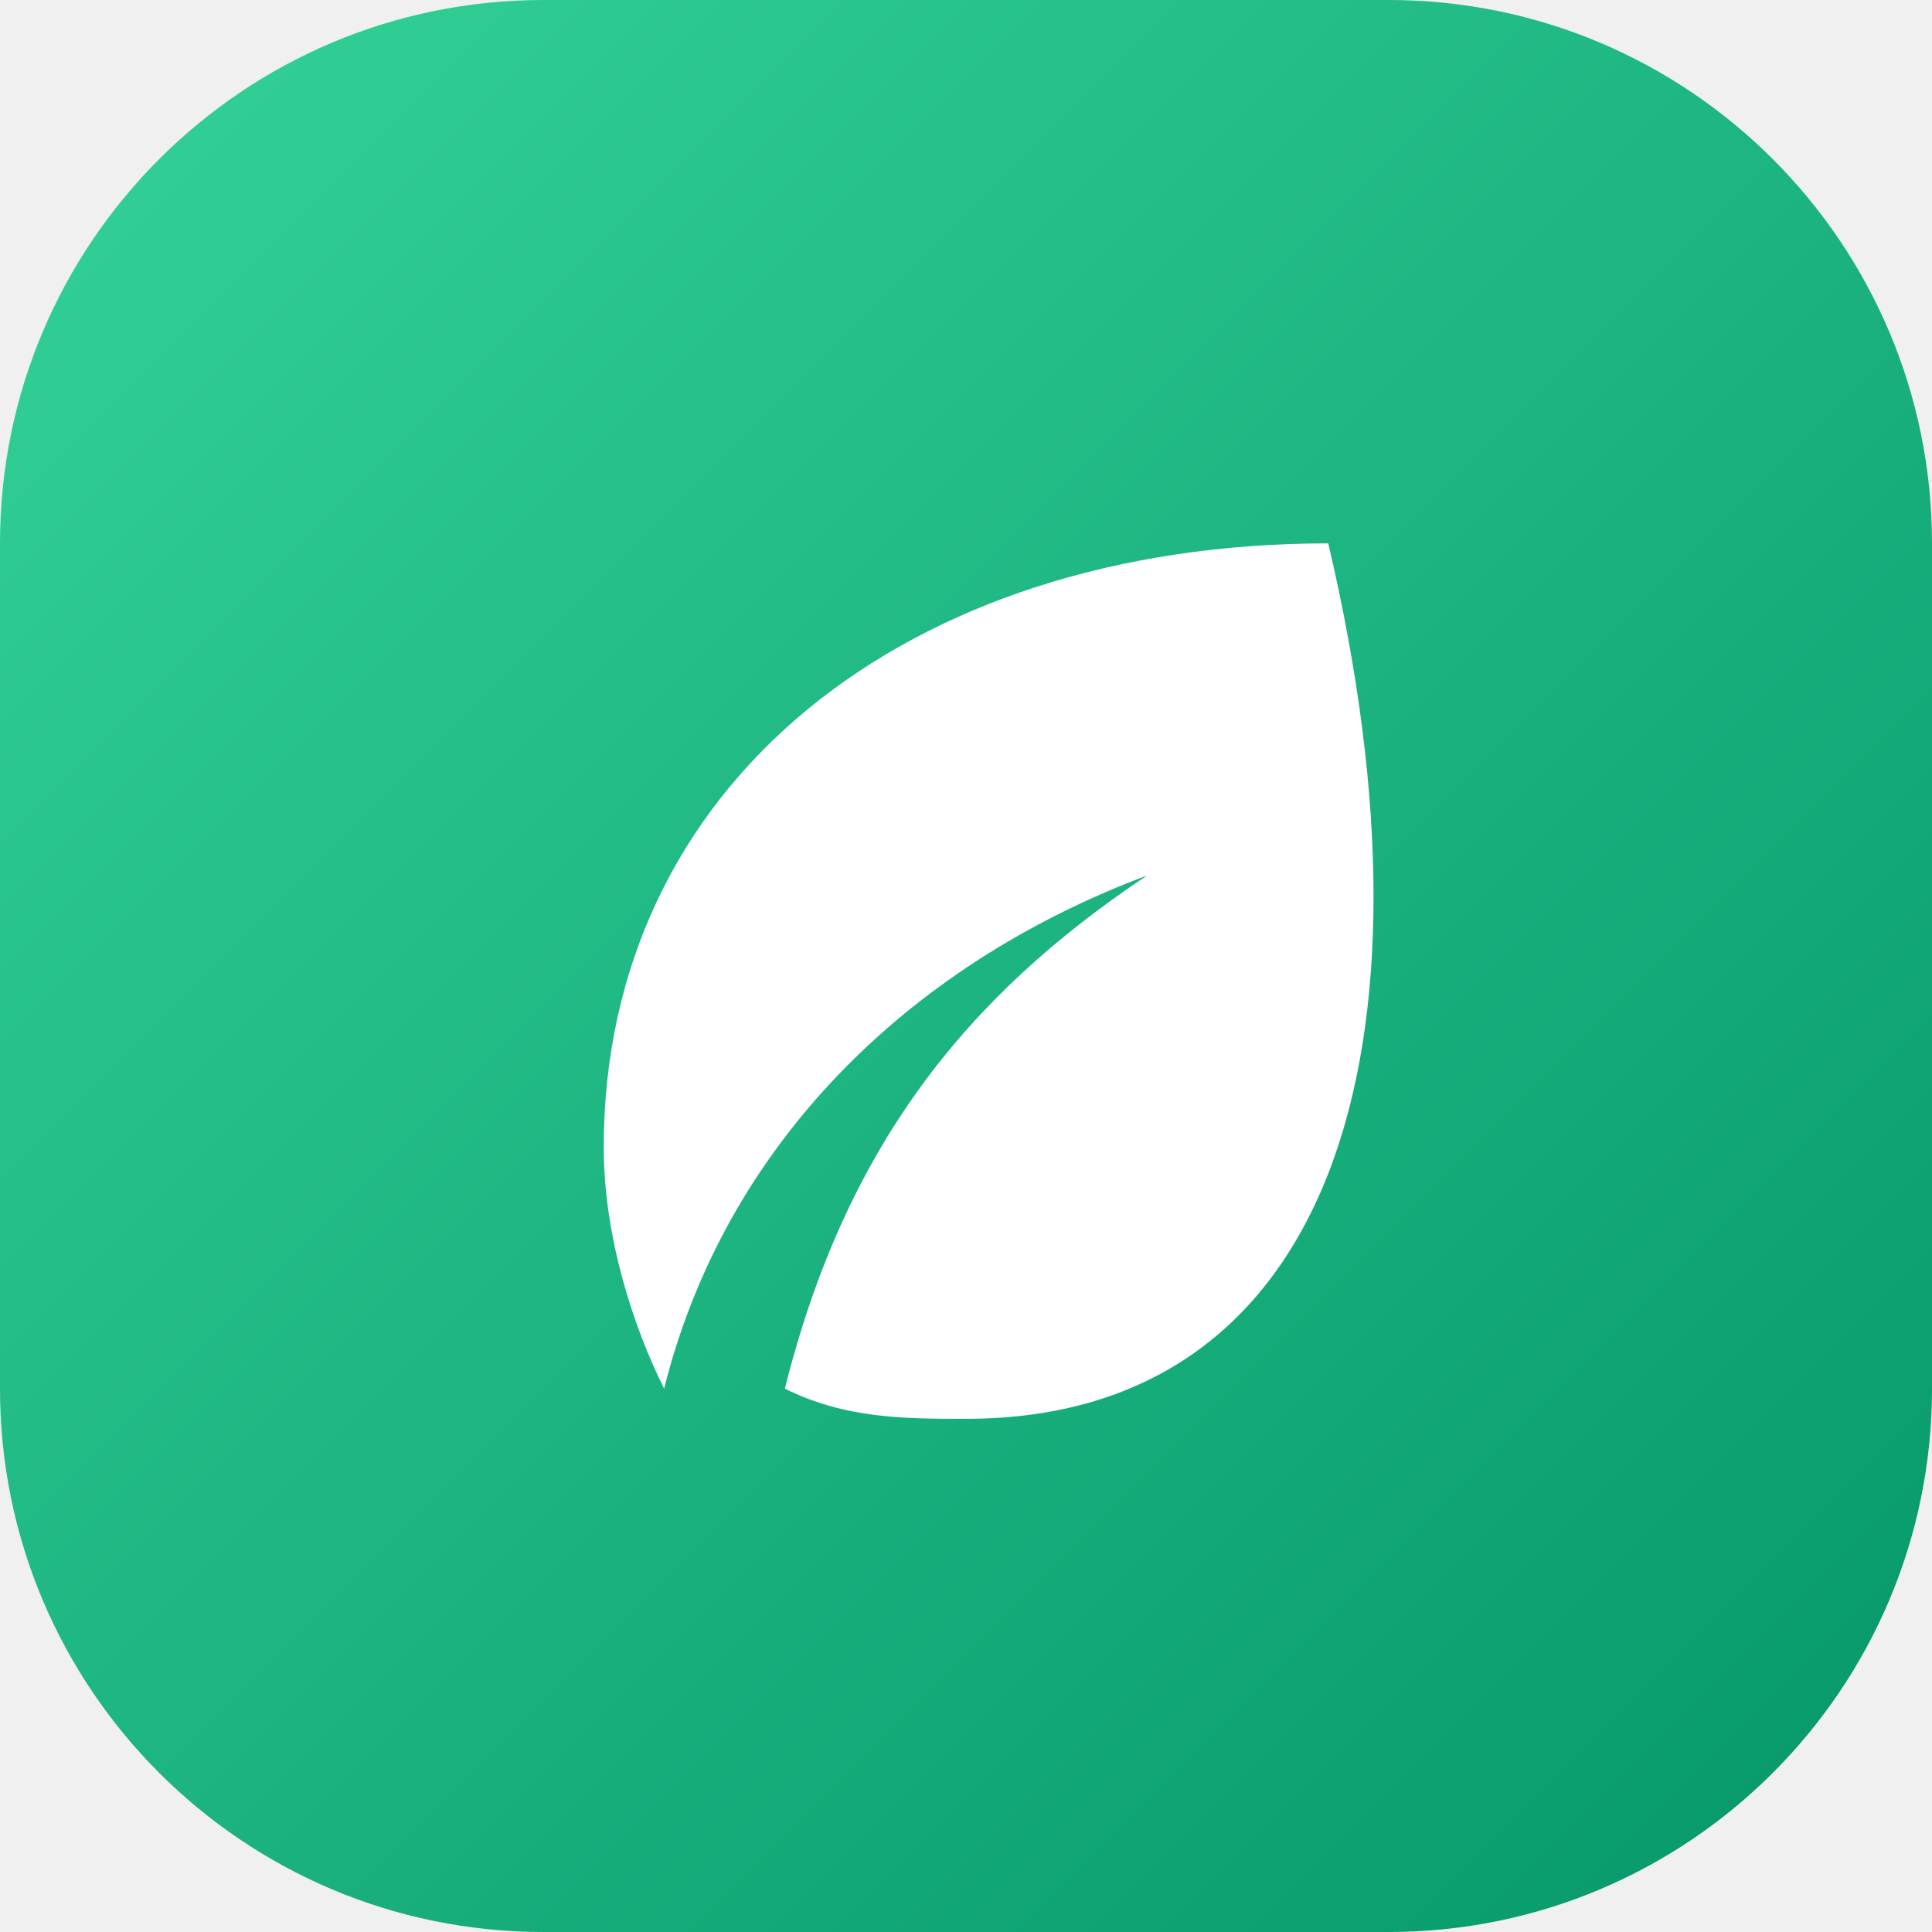
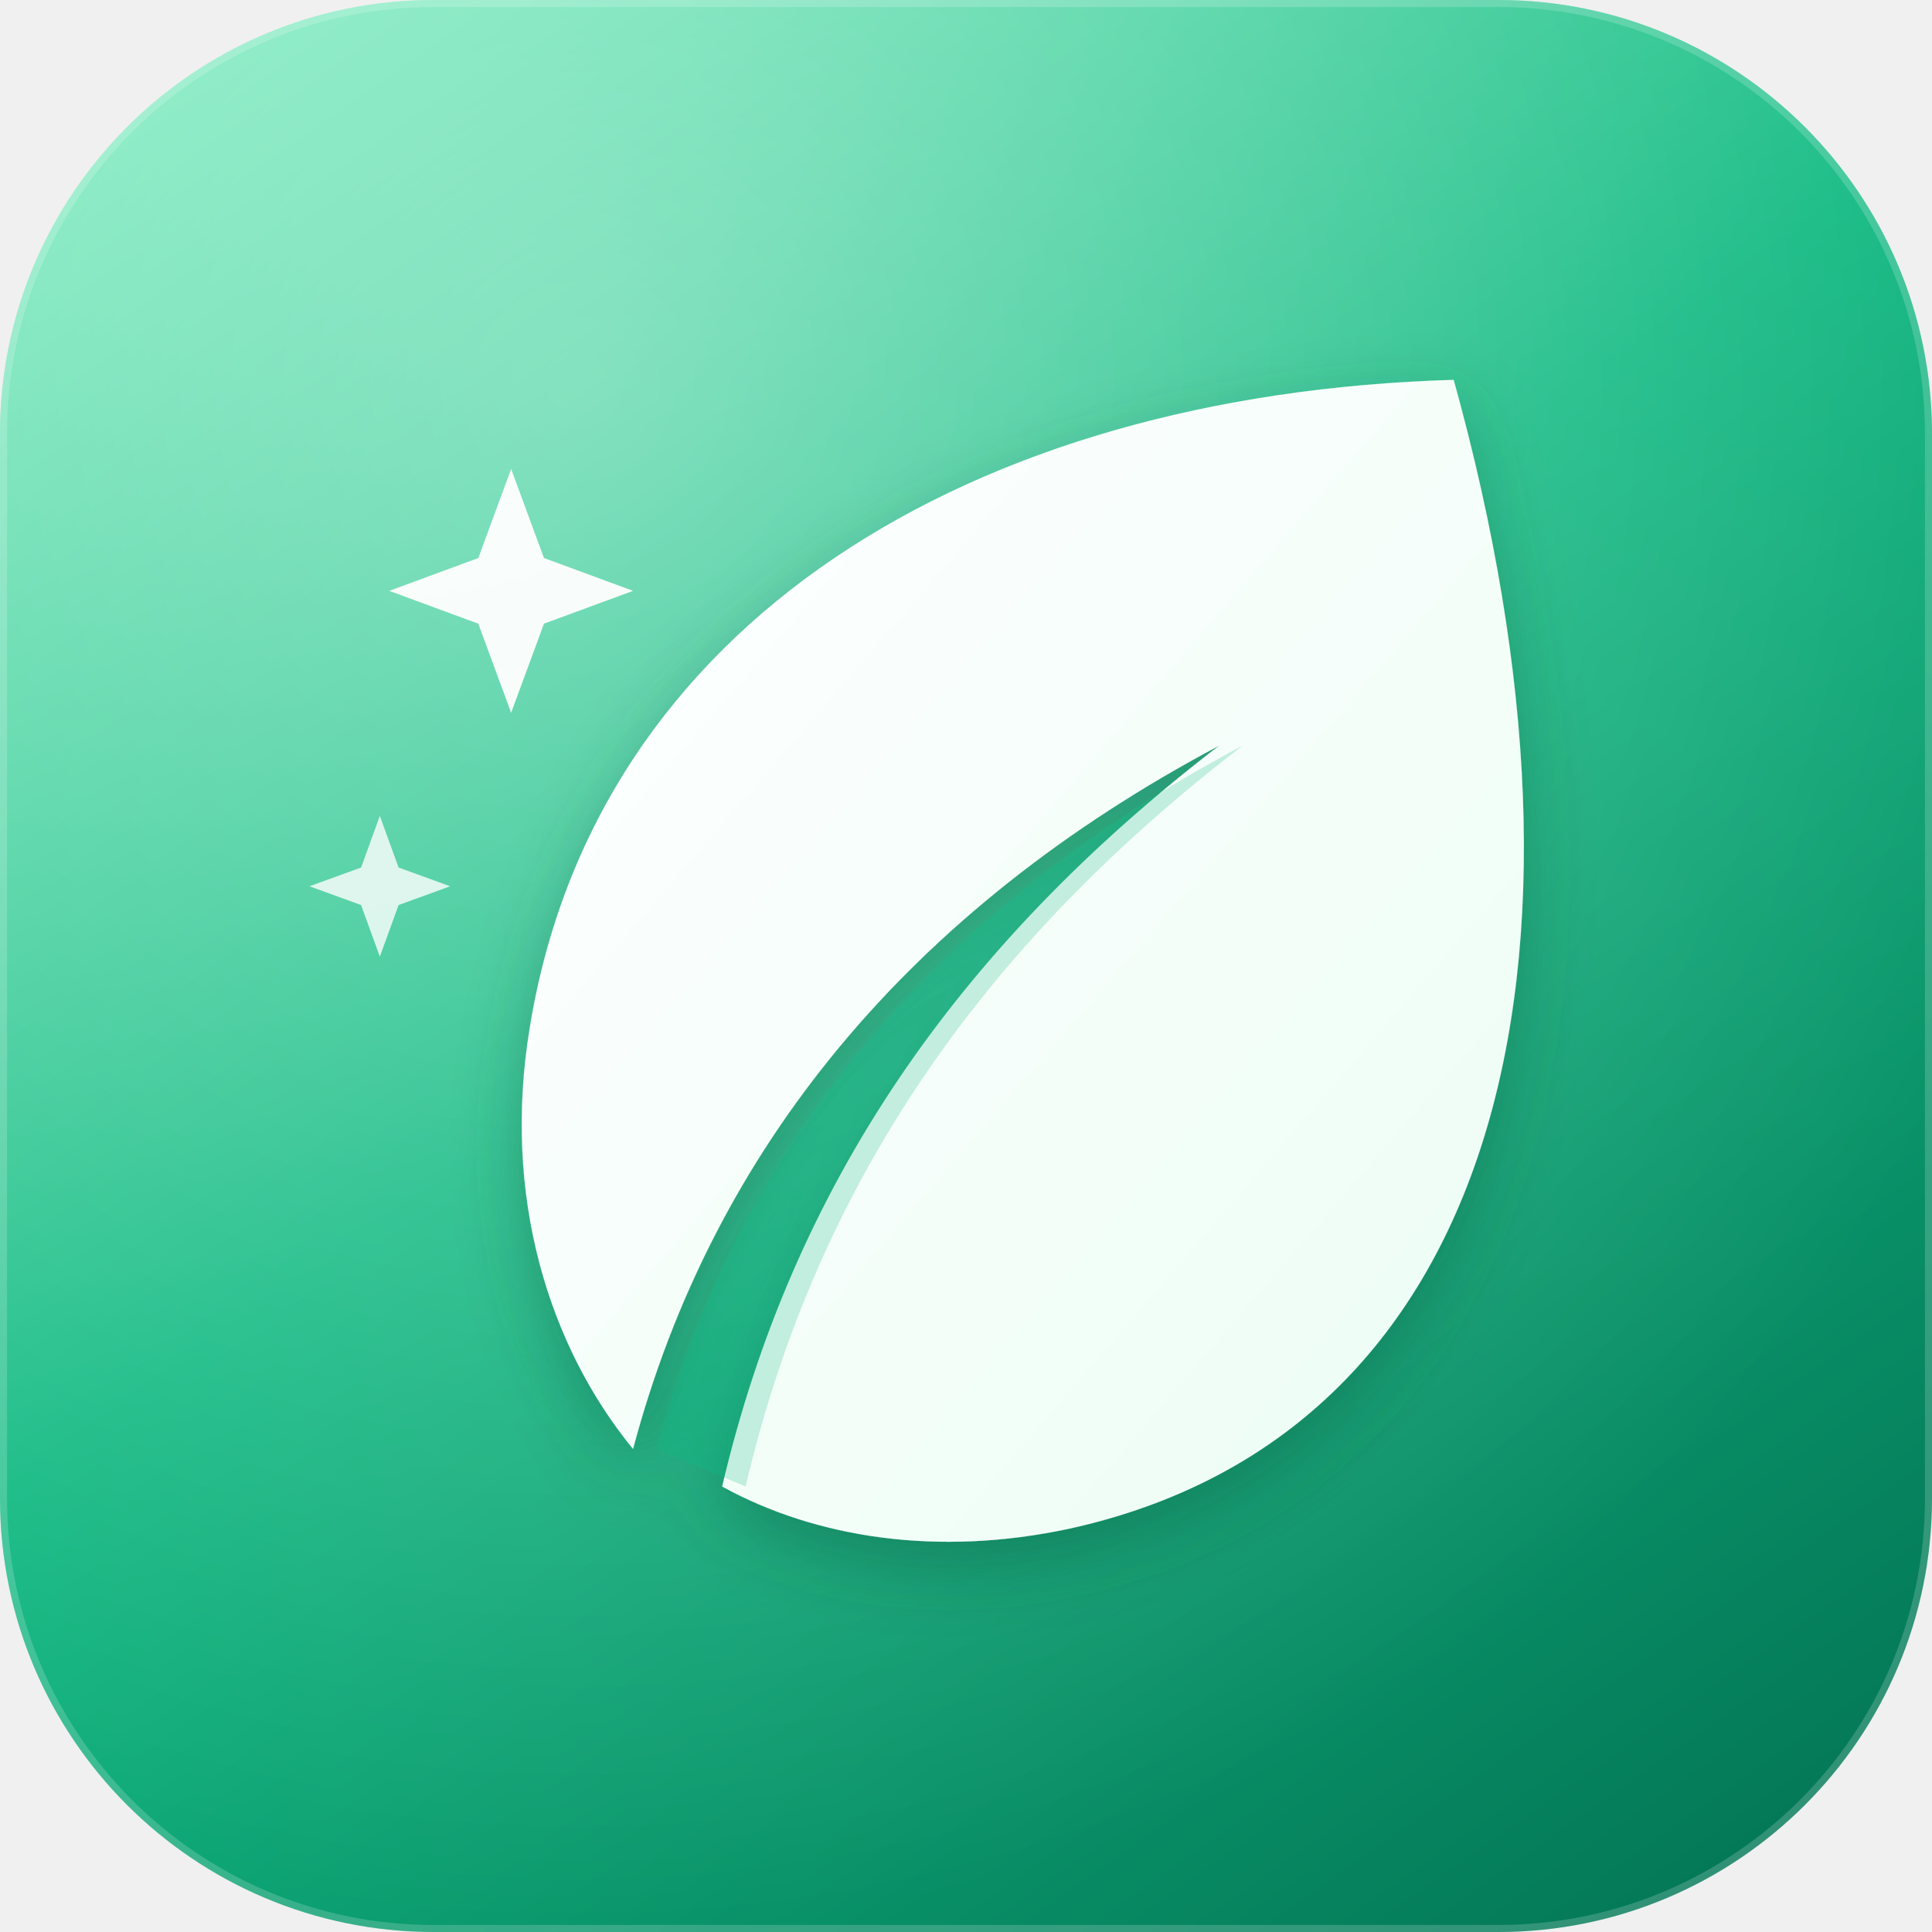
- <svg xmlns="http://www.w3.org/2000/svg" viewBox="0 0 64 64">
+ <svg xmlns="http://www.w3.org/2000/svg" viewBox="100 100 824 824">
  <defs>
-     <linearGradient id="g" x1="0" y1="0" x2="1" y2="1">
-       <stop offset="0" stop-color="#34d399" />
-       <stop offset="1" stop-color="#059669" />
+     <linearGradient id="bg" x1="0.15" y1="0" x2="0.85" y2="1">
+       <stop offset="0" stop-color="#6ee7b7" />
+       <stop offset="0.45" stop-color="#10b981" />
+       <stop offset="1" stop-color="#047857" />
    </linearGradient>
+     <radialGradient id="glow" cx="0.3" cy="0.2" r="0.8">
+       <stop offset="0" stop-color="#ffffff" stop-opacity="0.35" />
+       <stop offset="1" stop-color="#ffffff" stop-opacity="0" />
+     </radialGradient>
+     <linearGradient id="leaf" x1="0" y1="0" x2="1" y2="1">
+       <stop offset="0" stop-color="#ffffff" />
+       <stop offset="1" stop-color="#ecfdf5" />
+     </linearGradient>
+     <filter id="shadow" x="-20%" y="-20%" width="140%" height="140%">
+       <feDropShadow dx="0" dy="14" stdDeviation="18" flood-color="#022c22" flood-opacity="0.35" />
+     </filter>
+     <filter id="leafShadow" x="-20%" y="-20%" width="140%" height="140%">
+       <feDropShadow dx="0" dy="10" stdDeviation="14" flood-color="#064e3b" flood-opacity="0.35" />
+     </filter>
  </defs>
-   <rect width="64" height="64" rx="18" fill="url(#g)" />
-   <path d="M44 18c-14 0-24 8-24 20 0 3 1 6 2 8 2-8 8-14 16-17-6 4-10 9-12 17 2 1 4 1 6 1 12 0 16-12 12-29z" fill="#fff" />
+   <g>
+     <rect x="100" y="100" width="824" height="824" rx="185" fill="url(#bg)" />
+     <rect x="100" y="100" width="824" height="824" rx="185" fill="url(#glow)" />
+     <rect x="101.5" y="101.5" width="821" height="821" rx="183.5" fill="none" stroke="#ffffff" stroke-opacity="0.18" stroke-width="3" />
+   </g>
+   <g filter="url(#leafShadow)">
+     <path d="M720 262c-206 6-366 104-394 276-12 72 8 136 44 180 34-128 118-230 250-300-112 86-182 188-212 316 40 22 92 30 148 18 182-40 234-238 164-490z" fill="url(#leaf)" />
+     <path d="M380 718c34-128 118-230 250-300-112 86-182 188-212 316z" fill="#10b981" fill-opacity="0.22" />
+   </g>
+   <g fill="#ffffff">
+     <path d="M318 300l14 38 38 14-38 14-14 38-14-38-38-14 38-14z" opacity="0.95" />
+     <path d="M262 448l8 22 22 8-22 8-8 22-8-22-22-8 22-8z" opacity="0.8" />
+   </g>
</svg>
